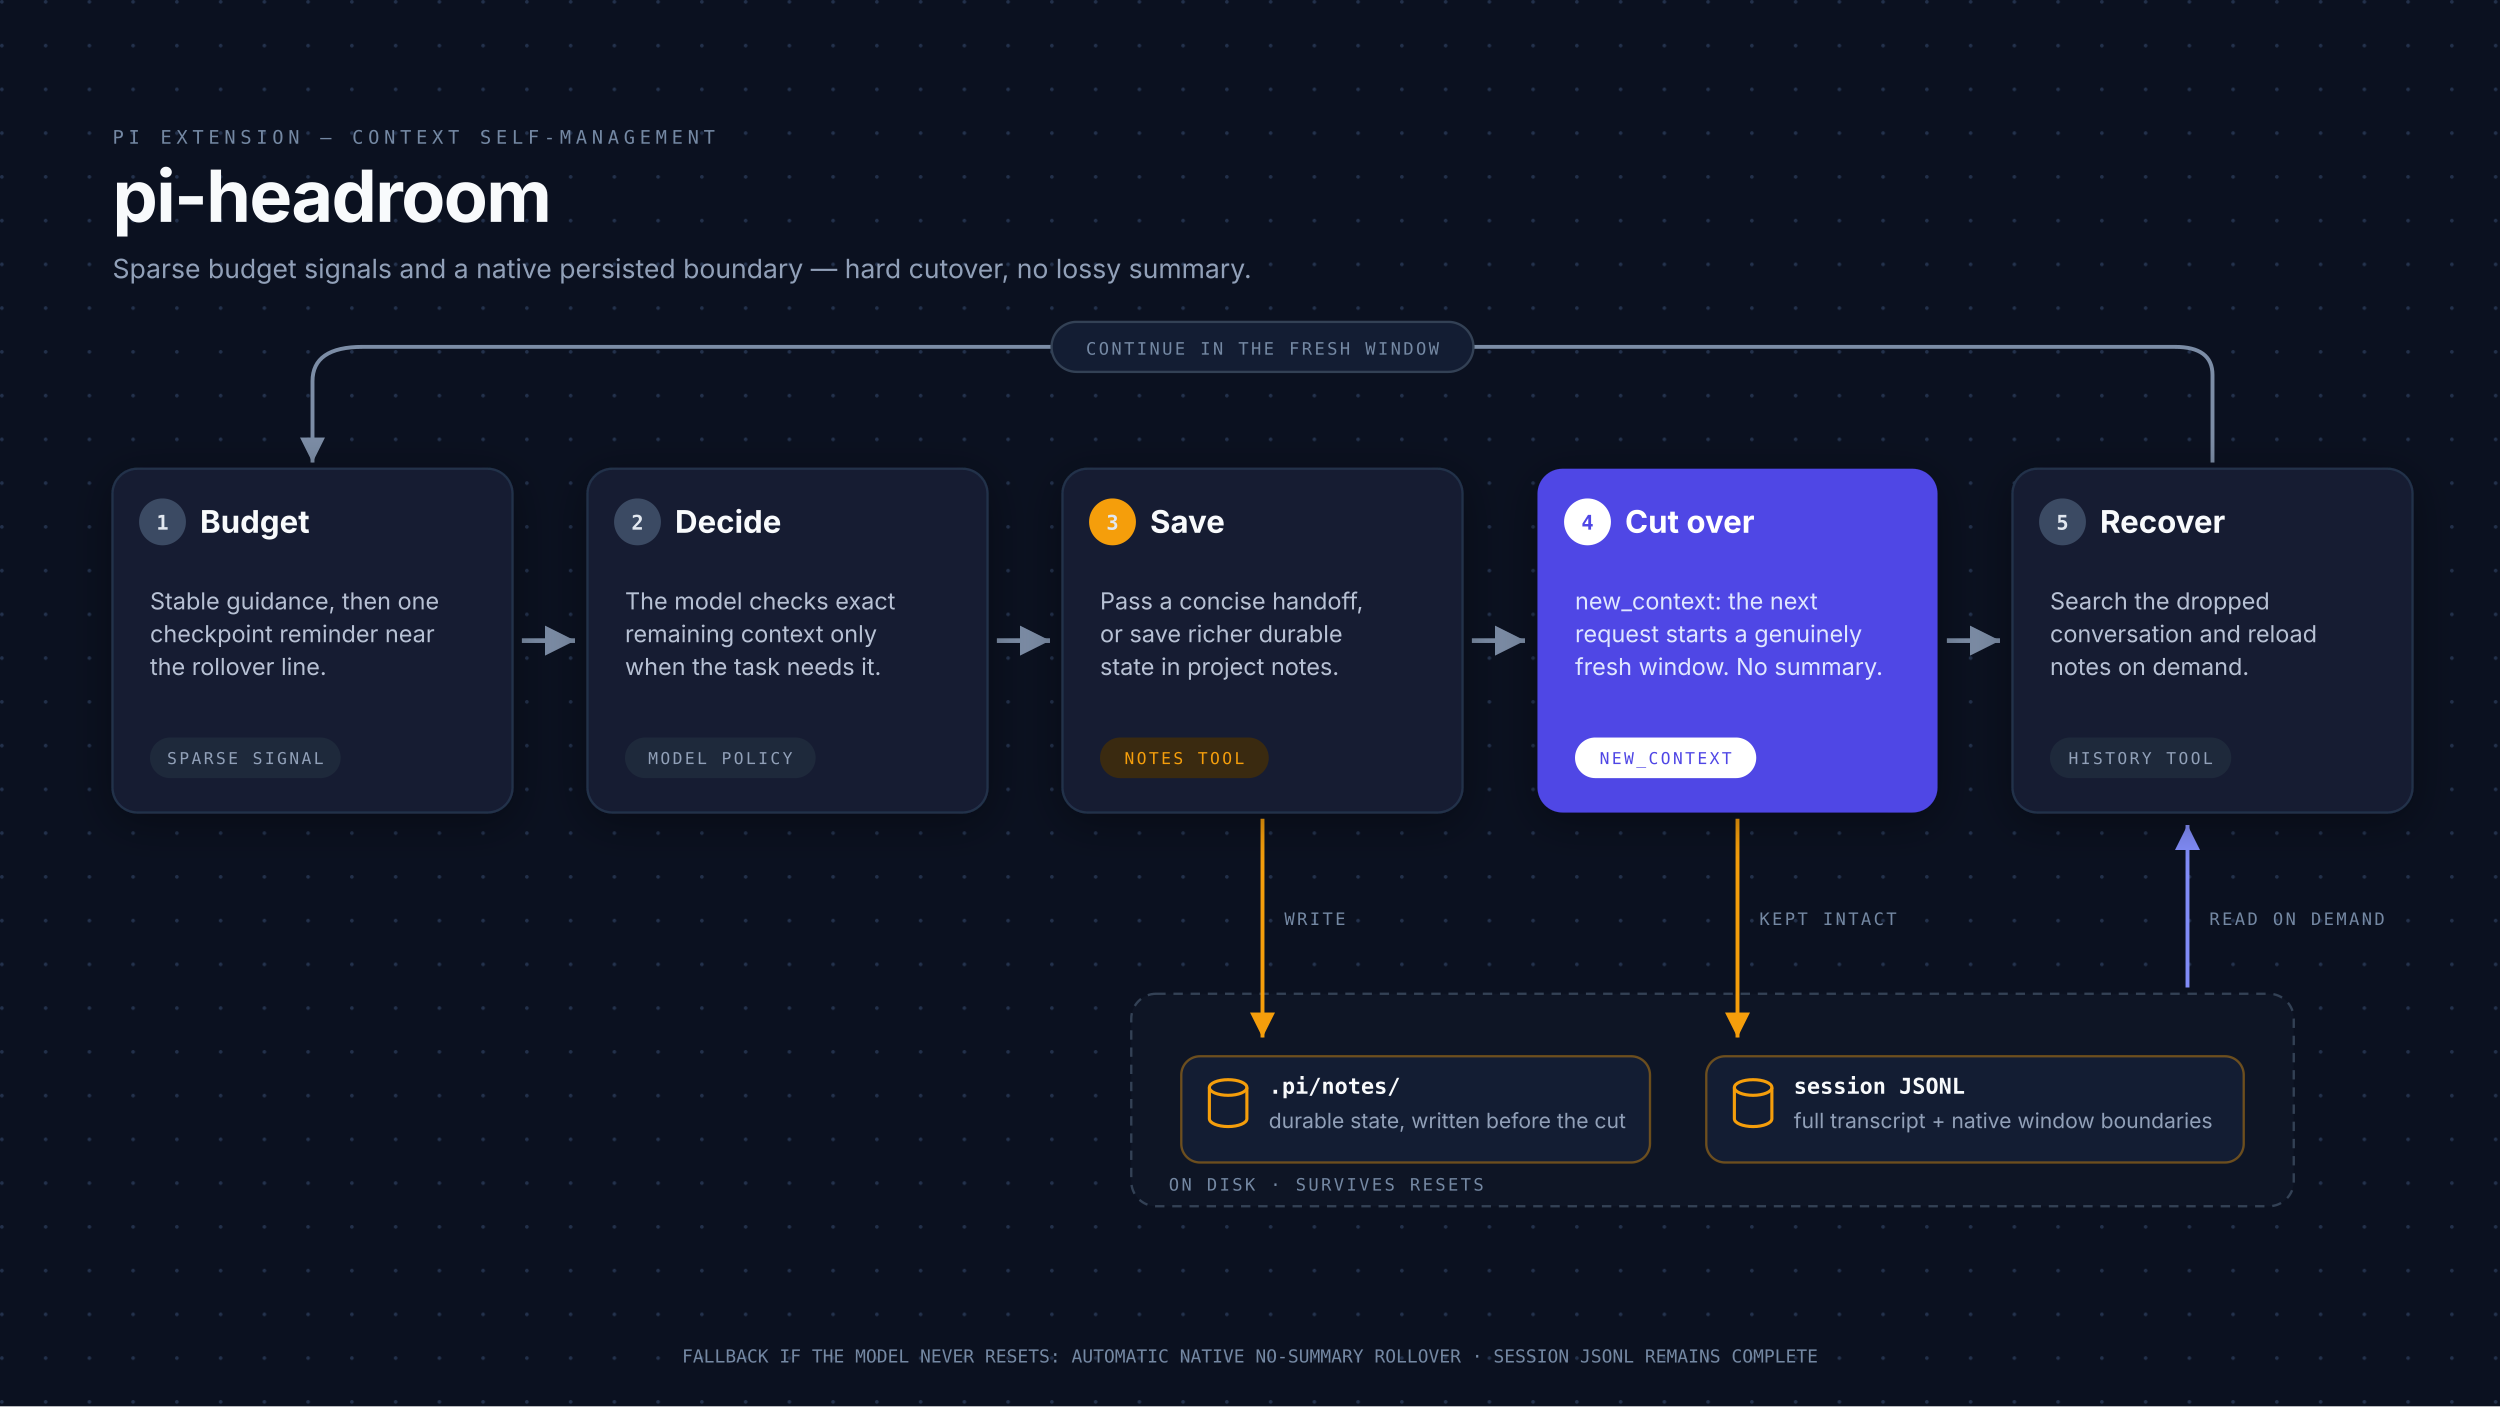
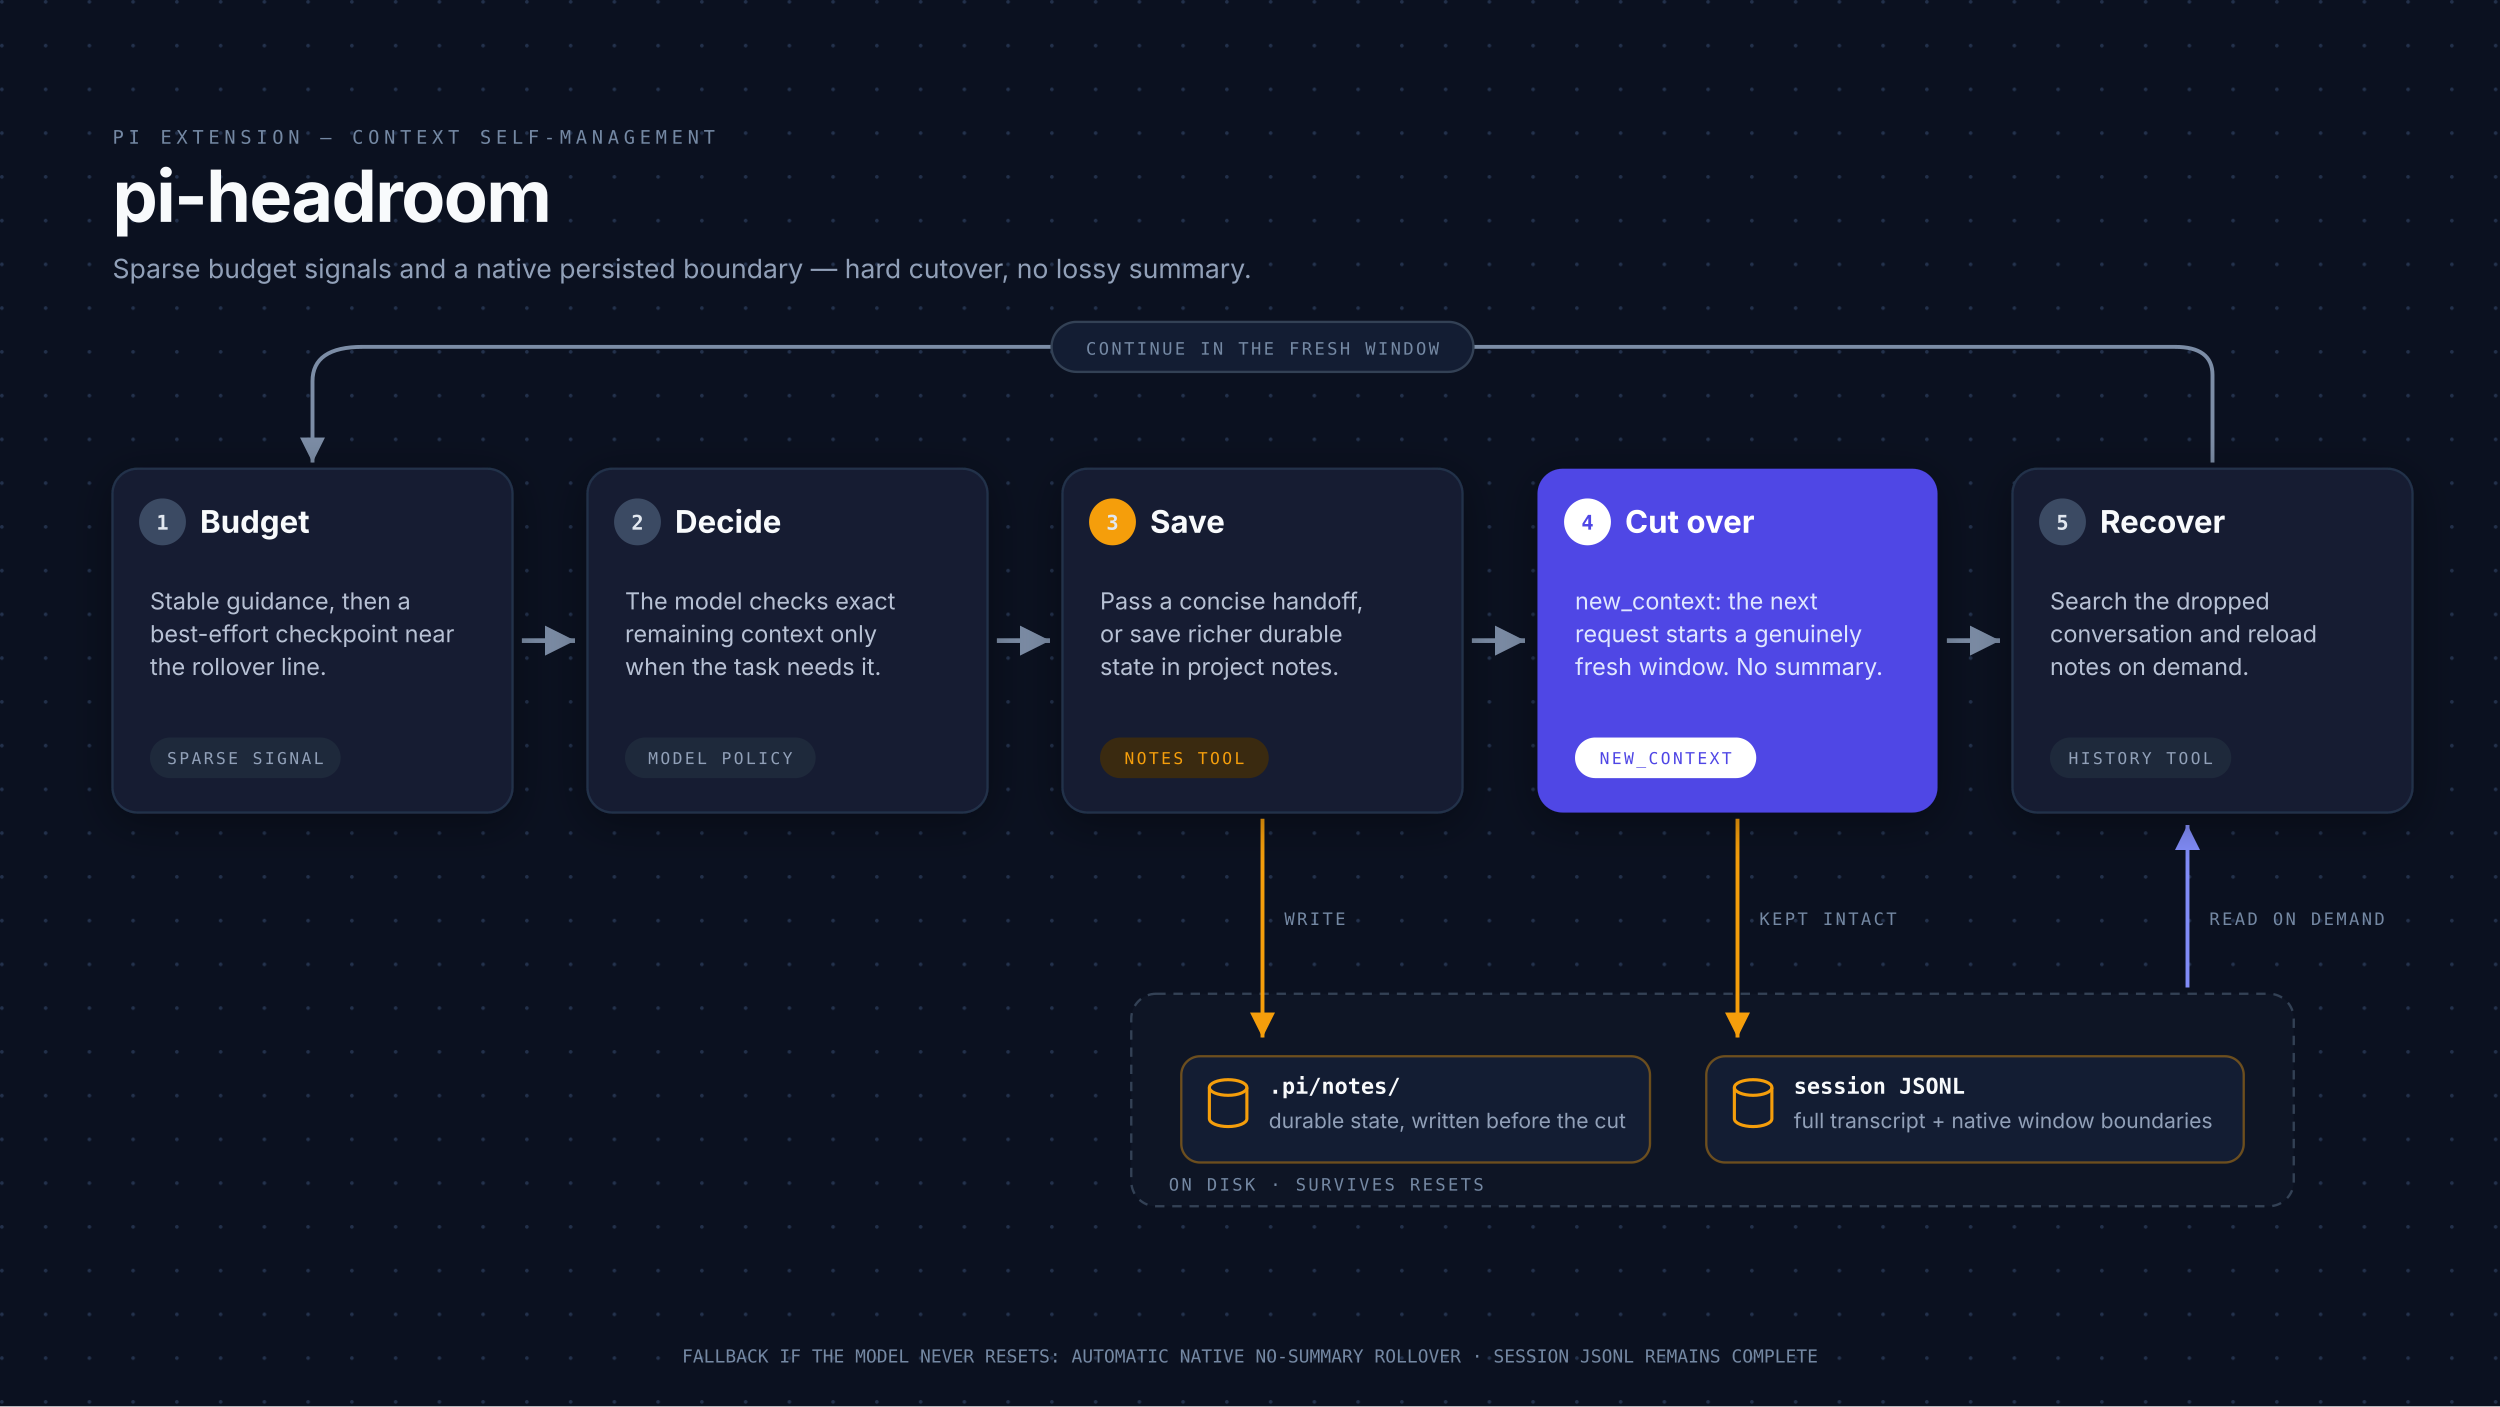
<svg xmlns="http://www.w3.org/2000/svg" width="1600" height="900" viewBox="0 0 1600 900" role="img" aria-labelledby="t d">
  <style>
    .sans { font-family: Inter, ui-sans-serif, Arial, sans-serif; }
    .mono { font-family: "JetBrains Mono", ui-monospace, monospace; }
    .title { font-size: 46px; font-weight: 700; fill: #F8FAFC; letter-spacing: -1px; }
    .subtitle { font-size: 17px; fill: #91A0B8; }
    .eyebrow { font-size: 12px; fill: #7488A3; letter-spacing: 3px; }
    .cardtitle { font-size: 20px; font-weight: 700; fill: #F8FAFC; }
    .cardbody { font-size: 15px; fill: #B7C1D4; }
    .cardtitle-inv { font-size: 20px; font-weight: 700; fill: #FFFFFF; }
    .cardbody-inv { font-size: 15px; fill: #E0E7FF; }
    .num { font-size: 13px; font-weight: 700; fill: #E2E8F0; text-anchor: middle; }
    .num-inv { font-size: 13px; font-weight: 700; fill: #4F46E5; text-anchor: middle; }
    .chip { font-size: 10.5px; letter-spacing: 1.5px; text-anchor: middle; }
    .storename { font-size: 14px; font-weight: 700; fill: #F8FAFC; }
    .storebody { font-size: 13.5px; fill: #91A0B8; }
    .lane { font-size: 11px; fill: #7488A3; letter-spacing: 1.5px; }
    .footer { font-size: 11.5px; fill: #7488A3; text-anchor: middle; }
  </style>
  <defs>
    <pattern id="dots" width="28" height="28" patternUnits="userSpaceOnUse">
      <circle cx="1.2" cy="1.2" r="1.2" fill="#22304A" />
    </pattern>
    <filter id="soft" x="-20%" y="-20%" width="140%" height="140%">
      <feDropShadow dx="0" dy="6" stdDeviation="14" flood-color="#000000" flood-opacity="0.35" />
    </filter>
    <marker id="arr" viewBox="0 0 10 10" refX="8" refY="5" markerWidth="8" markerHeight="8" orient="auto-start-reverse">
      <path d="M 0 1 L 8 5 L 0 9 Z" fill="#7C8DA6" />
    </marker>
    <marker id="arr-amber" viewBox="0 0 10 10" refX="8" refY="5" markerWidth="8" markerHeight="8" orient="auto-start-reverse">
      <path d="M 0 1 L 8 5 L 0 9 Z" fill="#F59E0B" />
    </marker>
    <marker id="arr-indigo" viewBox="0 0 10 10" refX="8" refY="5" markerWidth="8" markerHeight="8" orient="auto-start-reverse">
      <path d="M 0 1 L 8 5 L 0 9 Z" fill="#818CF8" />
    </marker>
  </defs>
  <rect width="1600" height="900" fill="#0B1120" />
  <rect width="1600" height="900" fill="url(#dots)" />
  <text class="mono eyebrow" x="72" y="92">PI EXTENSION — CONTEXT SELF-MANAGEMENT</text>
  <text class="sans title" x="72" y="142">pi-headroom</text>
  <text class="sans subtitle" x="72" y="178">Sparse budget signals and a native persisted boundary — hard cutover, no lossy summary.</text>
  <rect x="724" y="636" width="744" height="136" rx="16" fill="#0E1525" stroke="#334155" stroke-width="1.5" stroke-dasharray="6 5" />
  <text class="mono lane" x="748" y="762">ON DISK · SURVIVES RESETS</text>
  <path d="M 1416 296 L 1416 240 Q 1416 222 1392 222 L 232 222 Q 200 222 200 244 L 200 296" fill="none" stroke="#7C8DA6" stroke-width="2.5" marker-end="url(#arr)" />
  <rect x="673" y="206" width="270" height="32" rx="16" fill="#131D33" stroke="#334155" stroke-width="1.5" />
  <text class="mono lane" x="808" y="227" text-anchor="middle">CONTINUE IN THE FRESH WINDOW</text>
  <line x1="334" y1="410" x2="368" y2="410" stroke="#7C8DA6" stroke-width="3" marker-end="url(#arr)" />
  <line x1="638" y1="410" x2="672" y2="410" stroke="#7C8DA6" stroke-width="3" marker-end="url(#arr)" />
  <line x1="942" y1="410" x2="976" y2="410" stroke="#7C8DA6" stroke-width="3" marker-end="url(#arr)" />
  <line x1="1246" y1="410" x2="1280" y2="410" stroke="#7C8DA6" stroke-width="3" marker-end="url(#arr)" />
  <line x1="808" y1="524" x2="808" y2="664" stroke="#F59E0B" stroke-width="2.5" marker-end="url(#arr-amber)" />
  <text class="mono lane" x="822" y="592">WRITE</text>
  <line x1="1112" y1="524" x2="1112" y2="664" stroke="#F59E0B" stroke-width="2.5" marker-end="url(#arr-amber)" />
  <text class="mono lane" x="1126" y="592">KEPT INTACT</text>
  <line x1="1400" y1="632" x2="1400" y2="528" stroke="#818CF8" stroke-width="2.5" marker-end="url(#arr-indigo)" />
  <text class="mono lane" x="1414" y="592">READ ON DEMAND</text>
  <g>
    <rect x="72" y="300" width="256" height="220" rx="16" fill="#131D33" stroke="#243049" stroke-width="1.5" filter="url(#soft)" />
    <circle cx="104" cy="334" r="15" fill="#3B4A63" />
    <text class="mono num" x="104" y="339">1</text>
    <text class="sans cardtitle" x="128" y="341">Budget</text>
-     <text class="sans cardbody" x="96" y="390">Stable guidance, then one</text>
-     <text class="sans cardbody" x="96" y="411">checkpoint reminder near</text>
+     <text class="sans cardbody" x="96" y="390">Stable guidance, then a</text>
+     <text class="sans cardbody" x="96" y="411">best-effort checkpoint near</text>
    <text class="sans cardbody" x="96" y="432">the rollover line.</text>
    <rect x="96" y="472" width="122" height="26" rx="13" fill="#1E293B" />
    <text class="mono chip" x="157" y="489" fill="#91A0B8">SPARSE SIGNAL</text>
  </g>
  <g>
    <rect x="376" y="300" width="256" height="220" rx="16" fill="#131D33" stroke="#243049" stroke-width="1.5" filter="url(#soft)" />
    <circle cx="408" cy="334" r="15" fill="#3B4A63" />
    <text class="mono num" x="408" y="339">2</text>
    <text class="sans cardtitle" x="432" y="341">Decide</text>
    <text class="sans cardbody" x="400" y="390">The model checks exact</text>
    <text class="sans cardbody" x="400" y="411">remaining context only</text>
    <text class="sans cardbody" x="400" y="432">when the task needs it.</text>
    <rect x="400" y="472" width="122" height="26" rx="13" fill="#1E293B" />
    <text class="mono chip" x="461" y="489" fill="#91A0B8">MODEL POLICY</text>
  </g>
  <g>
    <rect x="680" y="300" width="256" height="220" rx="16" fill="#131D33" stroke="#243049" stroke-width="1.5" filter="url(#soft)" />
    <circle cx="712" cy="334" r="15" fill="#F59E0B" />
    <text class="mono num" x="712" y="339" fill="#0B1120">3</text>
    <text class="sans cardtitle" x="736" y="341">Save</text>
    <text class="sans cardbody" x="704" y="390">Pass a concise handoff,</text>
    <text class="sans cardbody" x="704" y="411">or save richer durable</text>
    <text class="sans cardbody" x="704" y="432">state in project notes.</text>
    <rect x="704" y="472" width="108" height="26" rx="13" fill="#3A2A10" />
    <text class="mono chip" x="758" y="489" fill="#F59E0B">NOTES TOOL</text>
  </g>
  <g>
    <rect x="984" y="300" width="256" height="220" rx="16" fill="#4F46E5" filter="url(#soft)" />
    <circle cx="1016" cy="334" r="15" fill="#FFFFFF" />
    <text class="mono num-inv" x="1016" y="339">4</text>
    <text class="sans cardtitle-inv" x="1040" y="341">Cut over</text>
    <text class="sans cardbody-inv" x="1008" y="390">new_context: the next</text>
    <text class="sans cardbody-inv" x="1008" y="411">request starts a genuinely</text>
    <text class="sans cardbody-inv" x="1008" y="432">fresh window. No summary.</text>
    <rect x="1008" y="472" width="116" height="26" rx="13" fill="#FFFFFF" />
    <text class="mono chip" x="1066" y="489" fill="#4F46E5">NEW_CONTEXT</text>
  </g>
  <g>
    <rect x="1288" y="300" width="256" height="220" rx="16" fill="#131D33" stroke="#243049" stroke-width="1.5" filter="url(#soft)" />
    <circle cx="1320" cy="334" r="15" fill="#3B4A63" />
    <text class="mono num" x="1320" y="339">5</text>
    <text class="sans cardtitle" x="1344" y="341">Recover</text>
    <text class="sans cardbody" x="1312" y="390">Search the dropped</text>
    <text class="sans cardbody" x="1312" y="411">conversation and reload</text>
    <text class="sans cardbody" x="1312" y="432">notes on demand.</text>
    <rect x="1312" y="472" width="116" height="26" rx="13" fill="#1E293B" />
    <text class="mono chip" x="1370" y="489" fill="#91A0B8">HISTORY TOOL</text>
  </g>
  <g>
    <rect x="756" y="676" width="300" height="68" rx="12" fill="#131D33" stroke="#F59E0B" stroke-opacity="0.4" stroke-width="1.5" />
    <ellipse cx="786" cy="696" rx="12" ry="5" fill="none" stroke="#F59E0B" stroke-width="2" />
    <path d="M 774 696 L 774 716 A 12 5 0 0 0 798 716 L 798 696" fill="none" stroke="#F59E0B" stroke-width="2" />
    <text class="mono storename" x="812" y="700">.pi/notes/</text>
    <text class="sans storebody" x="812" y="722">durable state, written before the cut</text>
  </g>
  <g>
    <rect x="1092" y="676" width="344" height="68" rx="12" fill="#131D33" stroke="#F59E0B" stroke-opacity="0.4" stroke-width="1.5" />
    <ellipse cx="1122" cy="696" rx="12" ry="5" fill="none" stroke="#F59E0B" stroke-width="2" />
    <path d="M 1110 696 L 1110 716 A 12 5 0 0 0 1134 716 L 1134 696" fill="none" stroke="#F59E0B" stroke-width="2" />
    <text class="mono storename" x="1148" y="700">session JSONL</text>
    <text class="sans storebody" x="1148" y="722">full transcript + native window boundaries</text>
  </g>
  <text class="mono footer" x="800" y="872">FALLBACK IF THE MODEL NEVER RESETS: AUTOMATIC NATIVE NO-SUMMARY ROLLOVER · SESSION JSONL REMAINS COMPLETE</text>
</svg>
